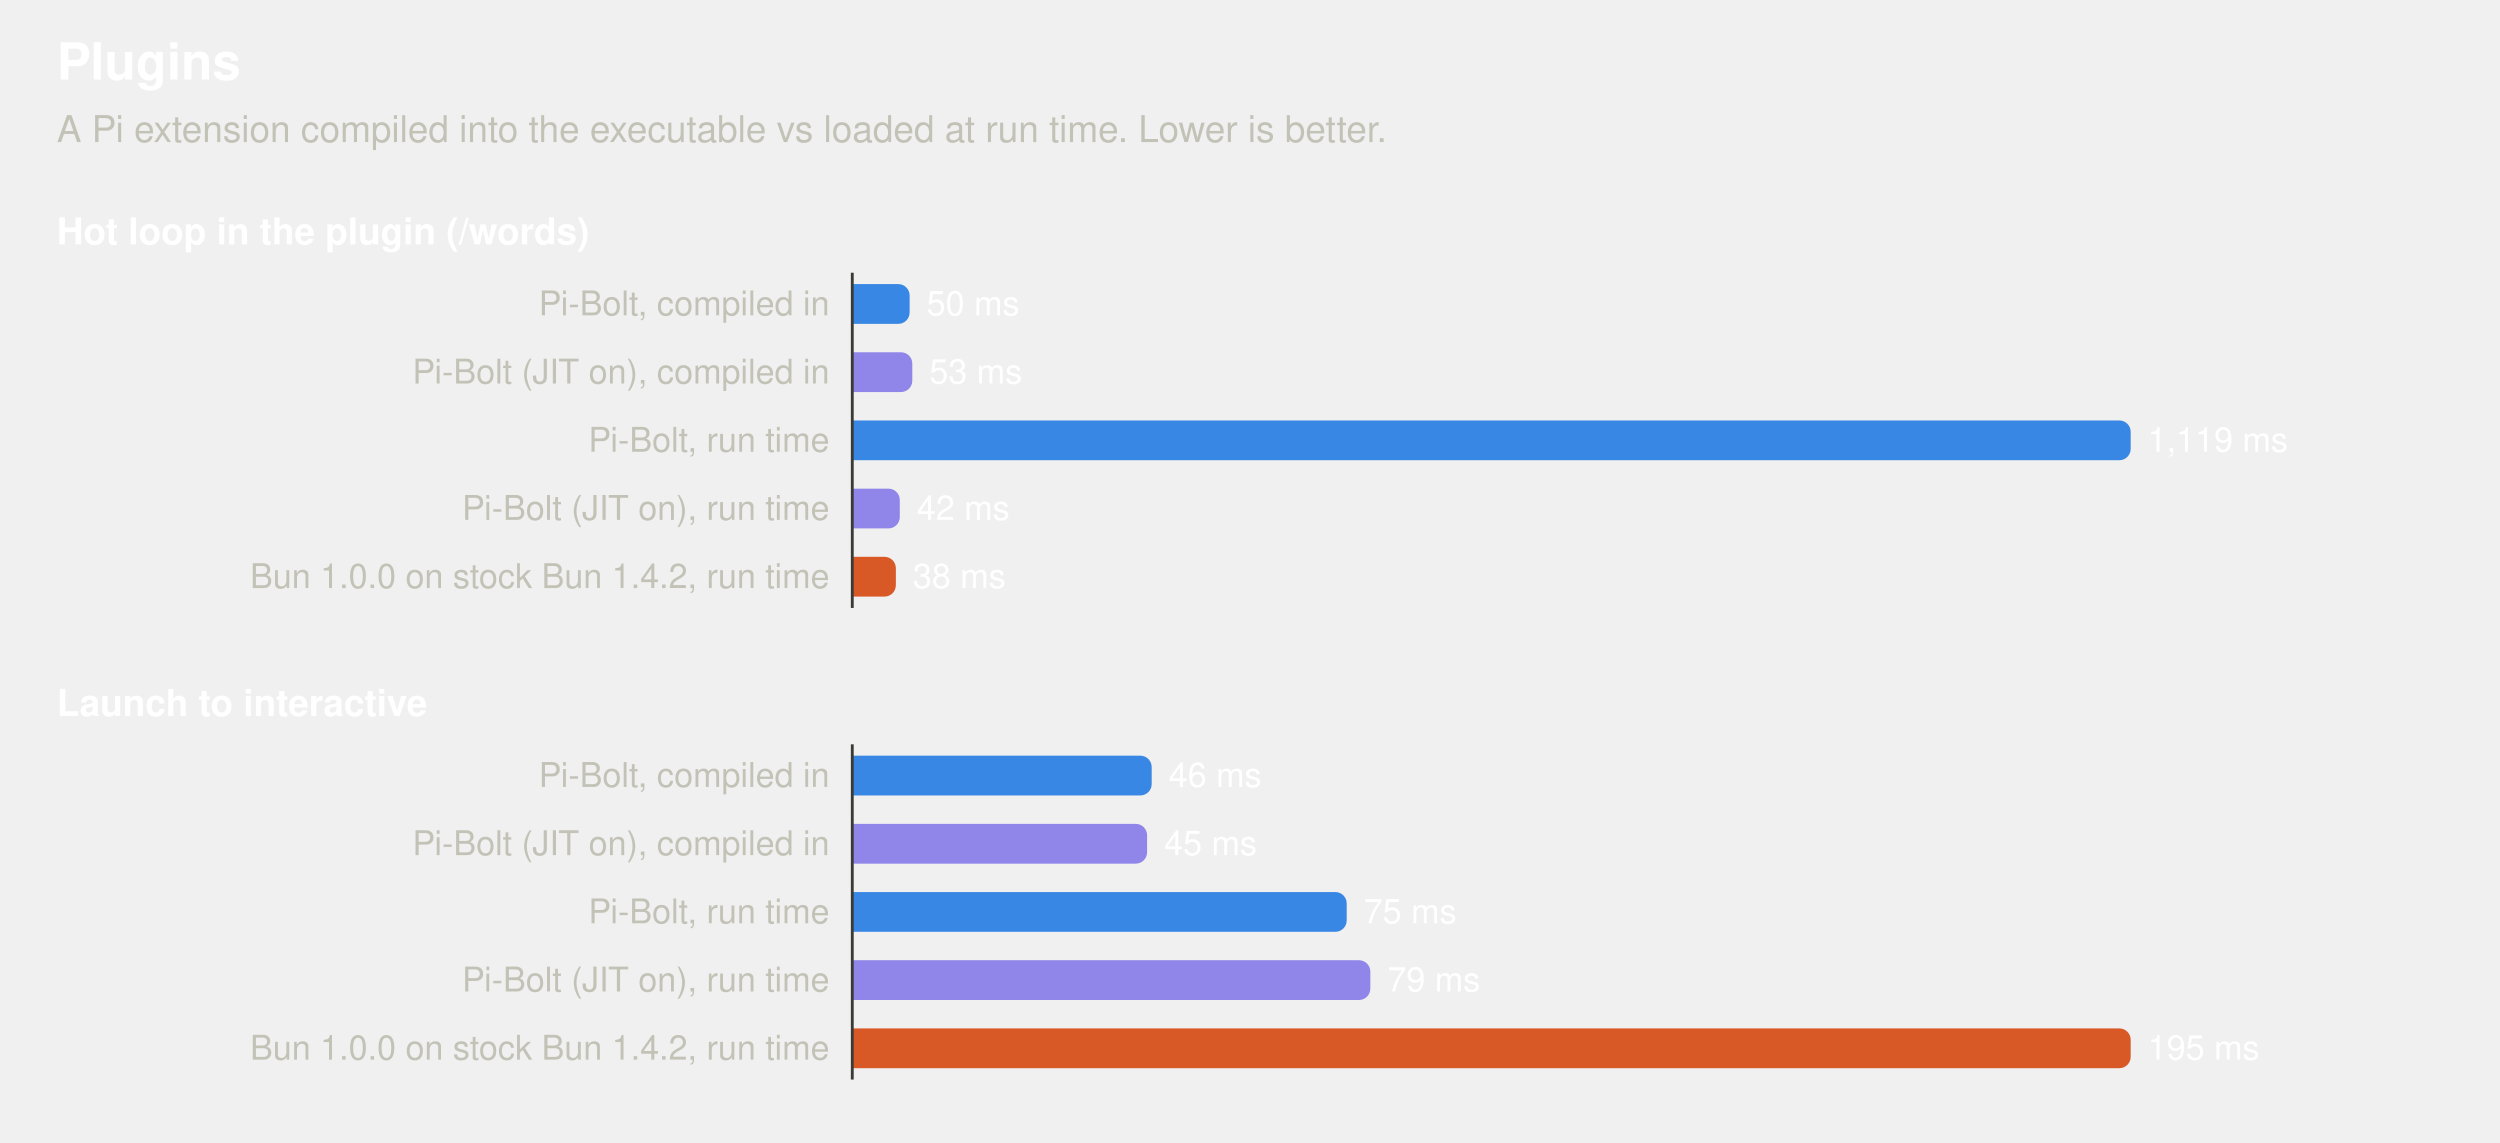
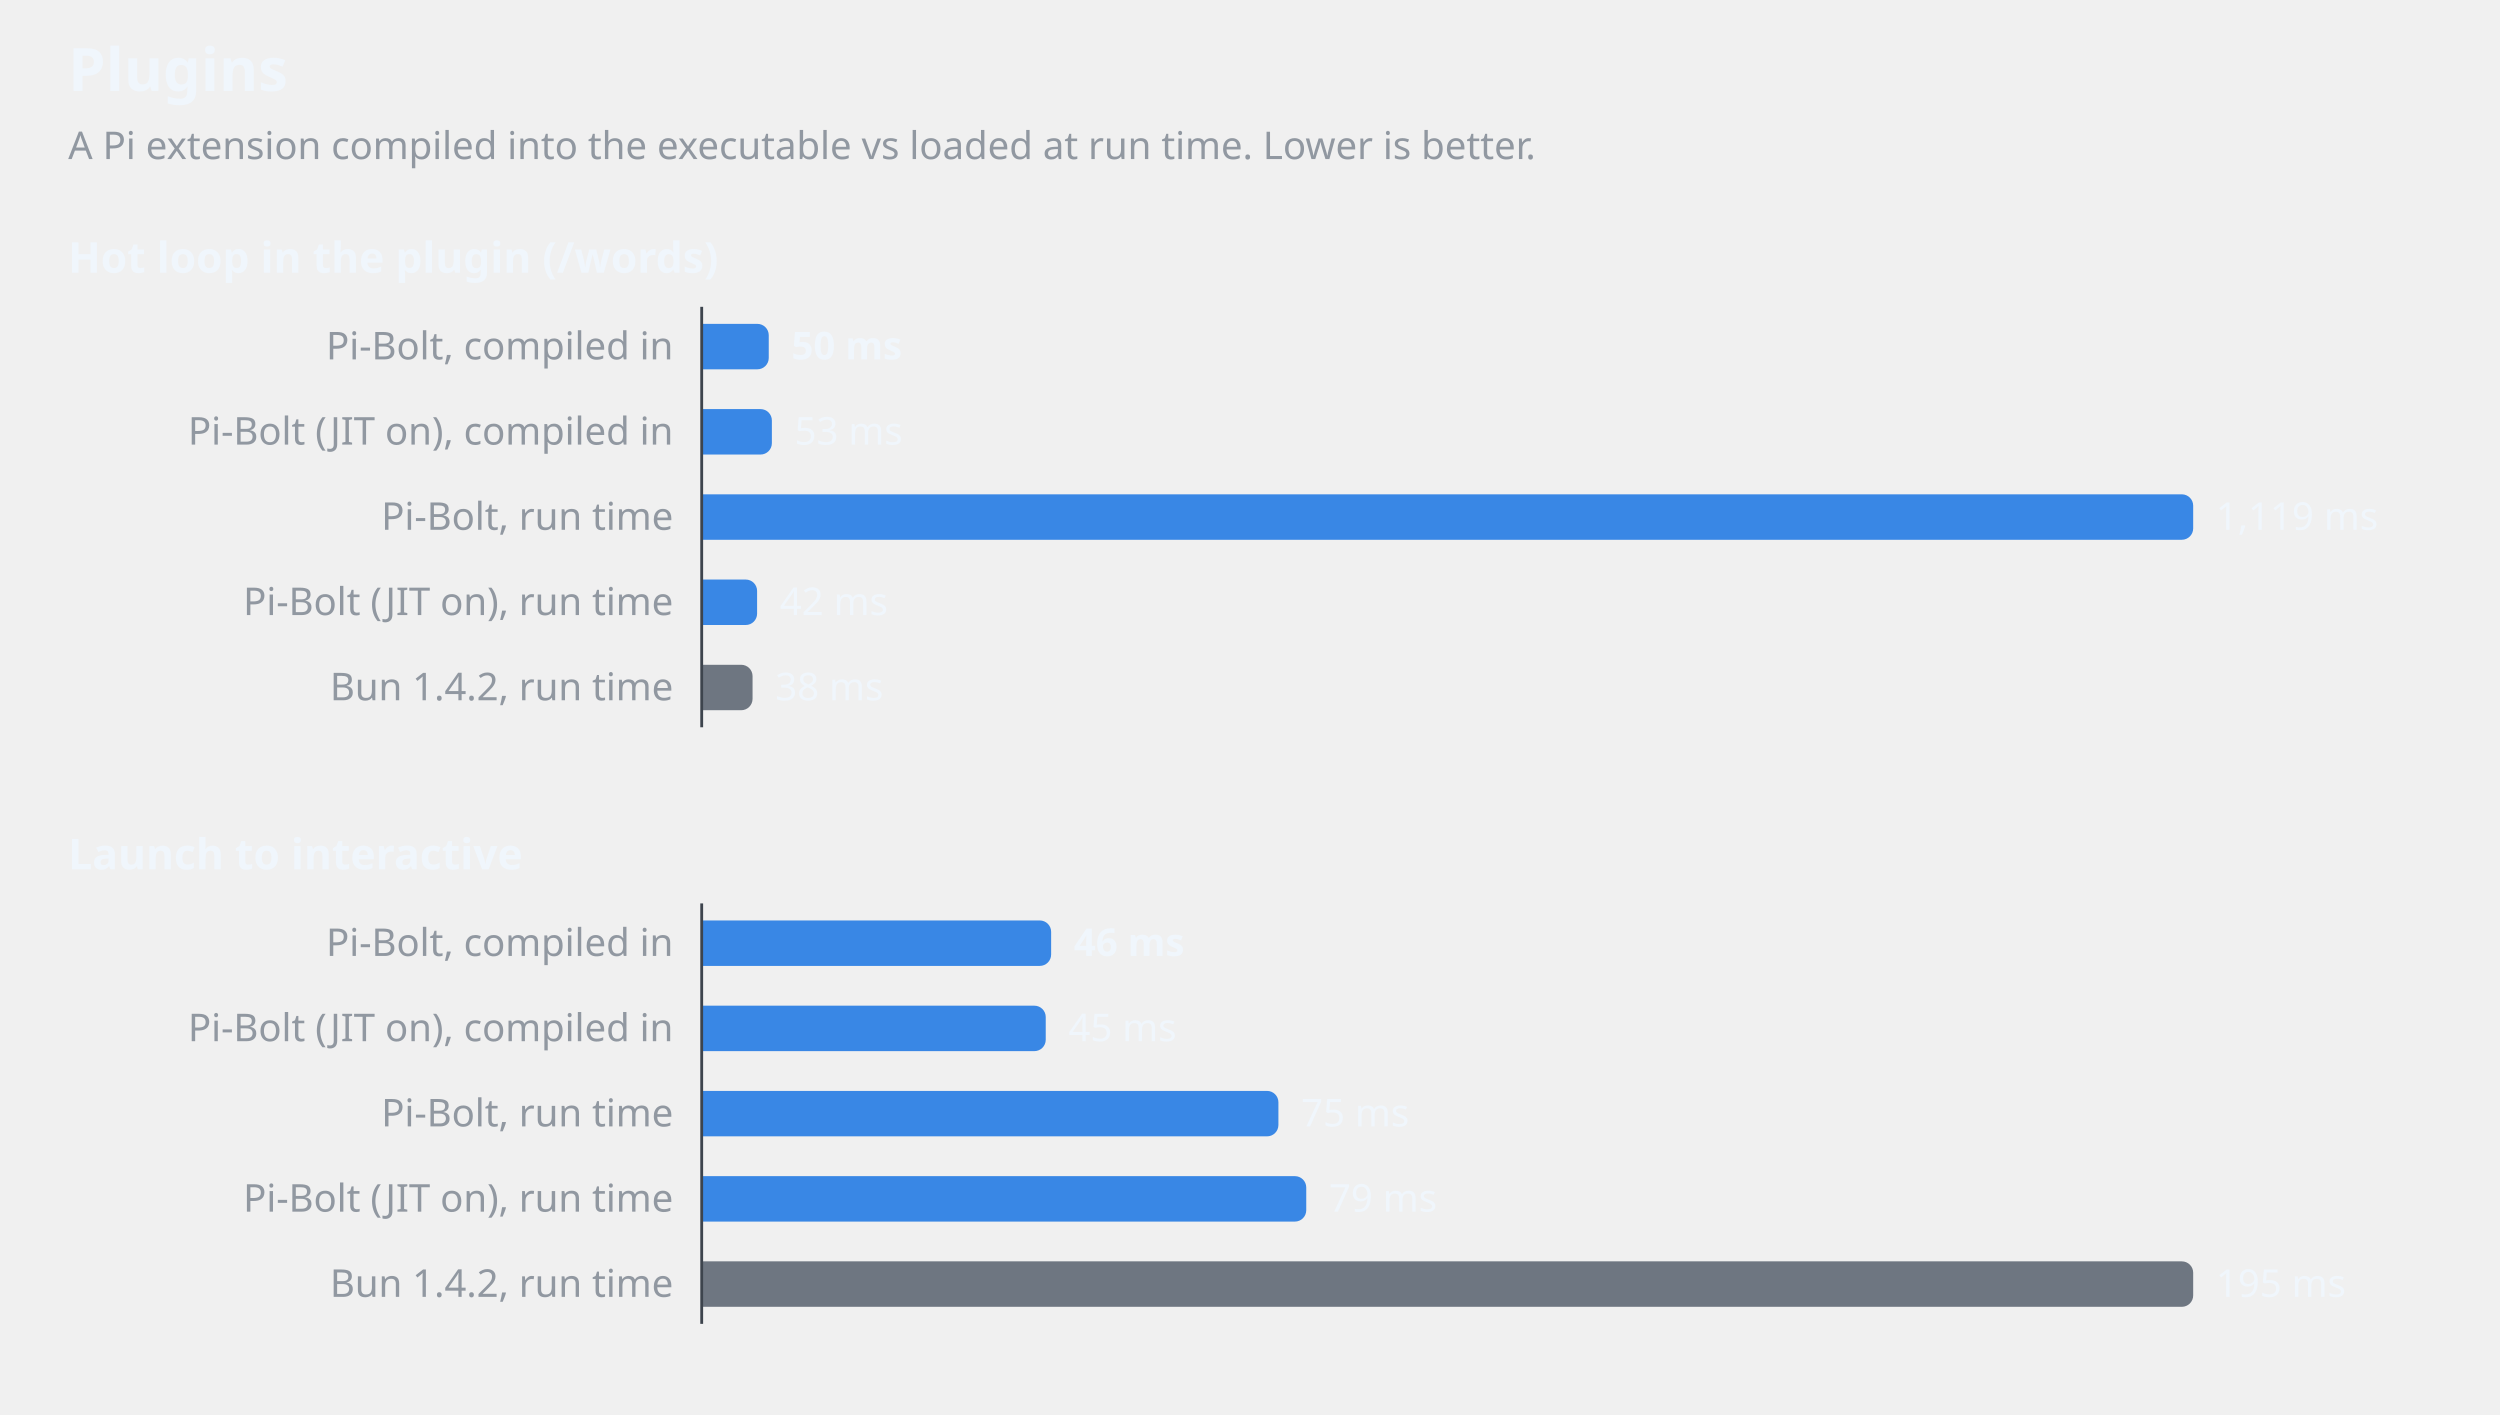
- <svg xmlns="http://www.w3.org/2000/svg" width="880" height="402" viewBox="0 0 880 402" role="img" aria-label="Plugins: A Pi extension compiled into the executable vs loaded at run time. Lower is better.">
-   <style>text{font-family:-apple-system, BlinkMacSystemFont, 'Segoe UI', Helvetica, Arial, sans-serif;font-variant-numeric:tabular-nums}</style>
-   <text x="20" y="28" font-size="18" font-weight="600" fill="#ffffff">Plugins</text>
-   <text x="20" y="50" font-size="13" fill="#c3c2b7">A Pi extension compiled into the executable vs loaded at run time. Lower is better.</text>
-   <text x="20" y="86" font-size="13" font-weight="600" fill="#ffffff">Hot loop in the plugin (/words)</text>
-   <text x="292" y="111" font-size="12" text-anchor="end" fill="#c3c2b7">Pi-Bolt, compiled in</text>
-   <path d="M300,100 h16.188 a4,4 0 0 1 4,4 v6 a4,4 0 0 1 -4,4 h-16.188 z" fill="#3987e5" />
-   <text x="326.188" y="111" font-size="12" fill="#ffffff">50 ms</text>
-   <text x="292" y="135" font-size="12" text-anchor="end" fill="#c3c2b7">Pi-Bolt (JIT on), compiled in</text>
-   <path d="M300,124 h17.133 a4,4 0 0 1 4,4 v6 a4,4 0 0 1 -4,4 h-17.133 z" fill="#9085e9" />
-   <text x="327.133" y="135" font-size="12" fill="#ffffff">53 ms</text>
-   <text x="292" y="159" font-size="12" text-anchor="end" fill="#c3c2b7">Pi-Bolt, run time</text>
-   <path d="M300,148 h446.0 a4,4 0 0 1 4,4 v6 a4,4 0 0 1 -4,4 h-446.0 z" fill="#3987e5" />
-   <text x="756.0" y="159" font-size="12" fill="#ffffff">1,119 ms</text>
-   <text x="292" y="183" font-size="12" text-anchor="end" fill="#c3c2b7">Pi-Bolt (JIT on), run time</text>
-   <path d="M300,172 h12.729 a4,4 0 0 1 4,4 v6 a4,4 0 0 1 -4,4 h-12.729 z" fill="#9085e9" />
-   <text x="322.729" y="183" font-size="12" fill="#ffffff">42 ms</text>
-   <text x="292" y="207" font-size="12" text-anchor="end" fill="#c3c2b7">Bun 1.0.0 on stock Bun 1.4.2, run time</text>
-   <path d="M300,196 h11.342 a4,4 0 0 1 4,4 v6 a4,4 0 0 1 -4,4 h-11.342 z" fill="#d95926" />
-   <text x="321.342" y="207" font-size="12" fill="#ffffff">38 ms</text>
-   <line x1="300" y1="96" x2="300" y2="214" stroke="#3a3a37" />
-   <text x="20" y="252" font-size="13" font-weight="600" fill="#ffffff">Launch to interactive</text>
-   <text x="292" y="277" font-size="12" text-anchor="end" fill="#c3c2b7">Pi-Bolt, compiled in</text>
-   <path d="M300,266 h101.393 a4,4 0 0 1 4,4 v6 a4,4 0 0 1 -4,4 h-101.393 z" fill="#3987e5" />
-   <text x="411.393" y="277" font-size="12" fill="#ffffff">46 ms</text>
-   <text x="292" y="301" font-size="12" text-anchor="end" fill="#c3c2b7">Pi-Bolt (JIT on), compiled in</text>
-   <path d="M300,290 h99.775 a4,4 0 0 1 4,4 v6 a4,4 0 0 1 -4,4 h-99.775 z" fill="#9085e9" />
-   <text x="409.775" y="301" font-size="12" fill="#ffffff">45 ms</text>
-   <text x="292" y="325" font-size="12" text-anchor="end" fill="#c3c2b7">Pi-Bolt, run time</text>
-   <path d="M300,314 h170.037 a4,4 0 0 1 4,4 v6 a4,4 0 0 1 -4,4 h-170.037 z" fill="#3987e5" />
-   <text x="480.037" y="325" font-size="12" fill="#ffffff">75 ms</text>
-   <text x="292" y="349" font-size="12" text-anchor="end" fill="#c3c2b7">Pi-Bolt (JIT on), run time</text>
-   <path d="M300,338 h178.357 a4,4 0 0 1 4,4 v6 a4,4 0 0 1 -4,4 h-178.357 z" fill="#9085e9" />
-   <text x="488.357" y="349" font-size="12" fill="#ffffff">79 ms</text>
-   <text x="292" y="373" font-size="12" text-anchor="end" fill="#c3c2b7">Bun 1.0.0 on stock Bun 1.4.2, run time</text>
-   <path d="M300,362 h446.0 a4,4 0 0 1 4,4 v6 a4,4 0 0 1 -4,4 h-446.0 z" fill="#d95926" />
-   <text x="756.0" y="373" font-size="12" fill="#ffffff">195 ms</text>
-   <line x1="300" y1="262" x2="300" y2="380" stroke="#3a3a37" />
+ <svg xmlns="http://www.w3.org/2000/svg" width="880" height="498" viewBox="0 0 880 498" role="img" aria-label="Plugins: A Pi extension compiled into the executable vs loaded at run time. Lower is better.">
+   <style>text{font-family:-apple-system, BlinkMacSystemFont, 'Segoe UI', 'Noto Sans', Helvetica, Arial, sans-serif}</style>
+   <text x="24" y="32" font-size="21" font-weight="650" fill="#f0f6fc">Plugins</text>
+   <text x="24" y="56" font-size="13.5" fill="#9198a1">A Pi extension compiled into the executable vs loaded at run time. Lower is better.</text>
+   <text x="24" y="96" font-size="15" font-weight="600" fill="#f0f6fc">Hot loop in the plugin (/words)</text>
+   <text x="237" y="126.5" font-size="13.5" text-anchor="end" fill="#9198a1">Pi-Bolt, compiled in</text>
+   <path d="M247,114 h19.6 a4,4 0 0 1 4,4 v8 a4,4 0 0 1 -4,4 h-19.6 z" fill="#3987e5" />
+   <text x="278.6" y="126.5" font-size="13.5" font-weight="650" fill="#f0f6fc">50 ms</text>
+   <text x="237" y="156.5" font-size="13.5" text-anchor="end" fill="#9198a1">Pi-Bolt (JIT on), compiled in</text>
+   <path d="M247,144 h20.7 a4,4 0 0 1 4,4 v8 a4,4 0 0 1 -4,4 h-20.7 z" fill="#3987e5" />
+   <text x="279.7" y="156.5" font-size="13.5" font-weight="400" fill="#f0f6fc">53 ms</text>
+   <text x="237" y="186.5" font-size="13.5" text-anchor="end" fill="#9198a1">Pi-Bolt, run time</text>
+   <path d="M247,174 h521.0 a4,4 0 0 1 4,4 v8 a4,4 0 0 1 -4,4 h-521.0 z" fill="#3987e5" />
+   <text x="780.0" y="186.5" font-size="13.5" font-weight="400" fill="#f0f6fc">1,119 ms</text>
+   <text x="237" y="216.5" font-size="13.5" text-anchor="end" fill="#9198a1">Pi-Bolt (JIT on), run time</text>
+   <path d="M247,204 h15.5 a4,4 0 0 1 4,4 v8 a4,4 0 0 1 -4,4 h-15.5 z" fill="#3987e5" />
+   <text x="274.5" y="216.5" font-size="13.5" font-weight="400" fill="#f0f6fc">42 ms</text>
+   <text x="237" y="246.5" font-size="13.5" text-anchor="end" fill="#9198a1">Bun 1.4.2, run time</text>
+   <path d="M247,234 h13.9 a4,4 0 0 1 4,4 v8 a4,4 0 0 1 -4,4 h-13.9 z" fill="#6e7681" />
+   <text x="272.9" y="246.5" font-size="13.5" font-weight="400" fill="#f0f6fc">38 ms</text>
+   <line x1="247" y1="108" x2="247" y2="256" stroke="#3d444d" />
+   <text x="24" y="306" font-size="15" font-weight="600" fill="#f0f6fc">Launch to interactive</text>
+   <text x="237" y="336.5" font-size="13.5" text-anchor="end" fill="#9198a1">Pi-Bolt, compiled in</text>
+   <path d="M247,324 h119.0 a4,4 0 0 1 4,4 v8 a4,4 0 0 1 -4,4 h-119.0 z" fill="#3987e5" />
+   <text x="378.0" y="336.5" font-size="13.5" font-weight="650" fill="#f0f6fc">46 ms</text>
+   <text x="237" y="366.5" font-size="13.5" text-anchor="end" fill="#9198a1">Pi-Bolt (JIT on), compiled in</text>
+   <path d="M247,354 h117.1 a4,4 0 0 1 4,4 v8 a4,4 0 0 1 -4,4 h-117.1 z" fill="#3987e5" />
+   <text x="376.1" y="366.5" font-size="13.5" font-weight="400" fill="#f0f6fc">45 ms</text>
+   <text x="237" y="396.5" font-size="13.5" text-anchor="end" fill="#9198a1">Pi-Bolt, run time</text>
+   <path d="M247,384 h199.0 a4,4 0 0 1 4,4 v8 a4,4 0 0 1 -4,4 h-199.0 z" fill="#3987e5" />
+   <text x="458.0" y="396.5" font-size="13.5" font-weight="400" fill="#f0f6fc">75 ms</text>
+   <text x="237" y="426.5" font-size="13.5" text-anchor="end" fill="#9198a1">Pi-Bolt (JIT on), run time</text>
+   <path d="M247,414 h208.8 a4,4 0 0 1 4,4 v8 a4,4 0 0 1 -4,4 h-208.8 z" fill="#3987e5" />
+   <text x="467.8" y="426.5" font-size="13.5" font-weight="400" fill="#f0f6fc">79 ms</text>
+   <text x="237" y="456.5" font-size="13.5" text-anchor="end" fill="#9198a1">Bun 1.4.2, run time</text>
+   <path d="M247,444 h521.0 a4,4 0 0 1 4,4 v8 a4,4 0 0 1 -4,4 h-521.0 z" fill="#6e7681" />
+   <text x="780.0" y="456.5" font-size="13.5" font-weight="400" fill="#f0f6fc">195 ms</text>
+   <line x1="247" y1="318" x2="247" y2="466" stroke="#3d444d" />
</svg>
